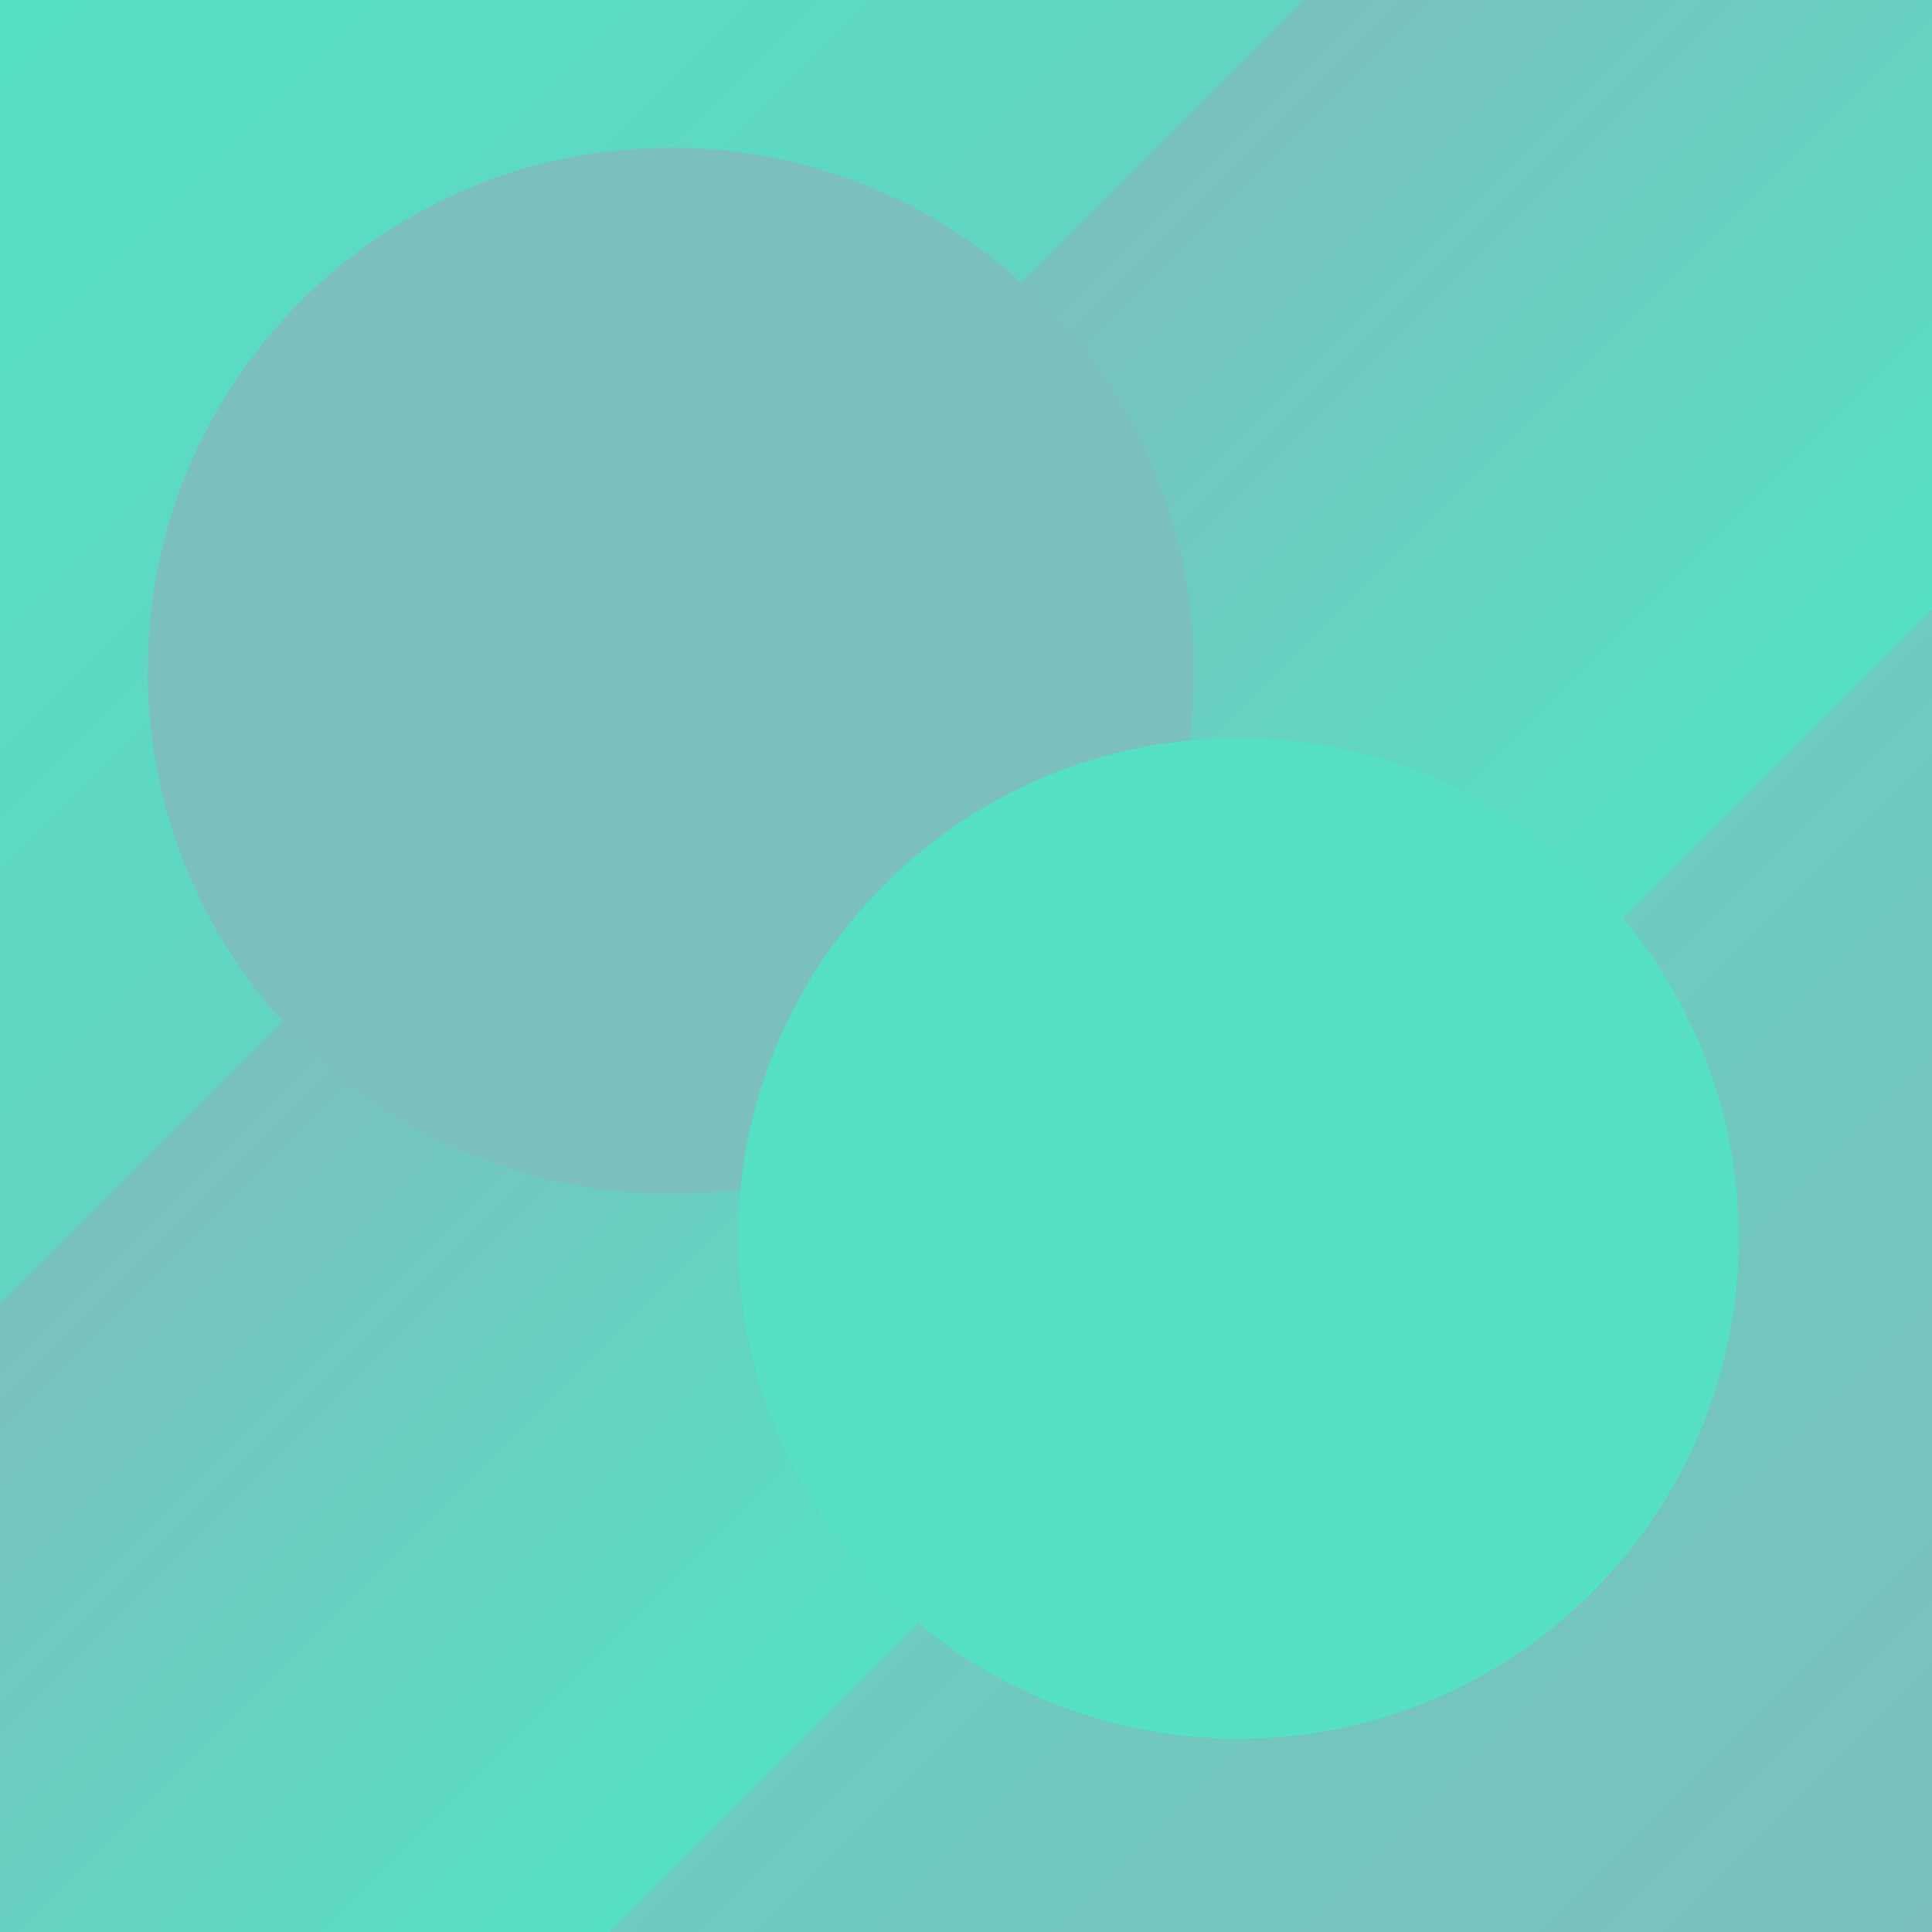
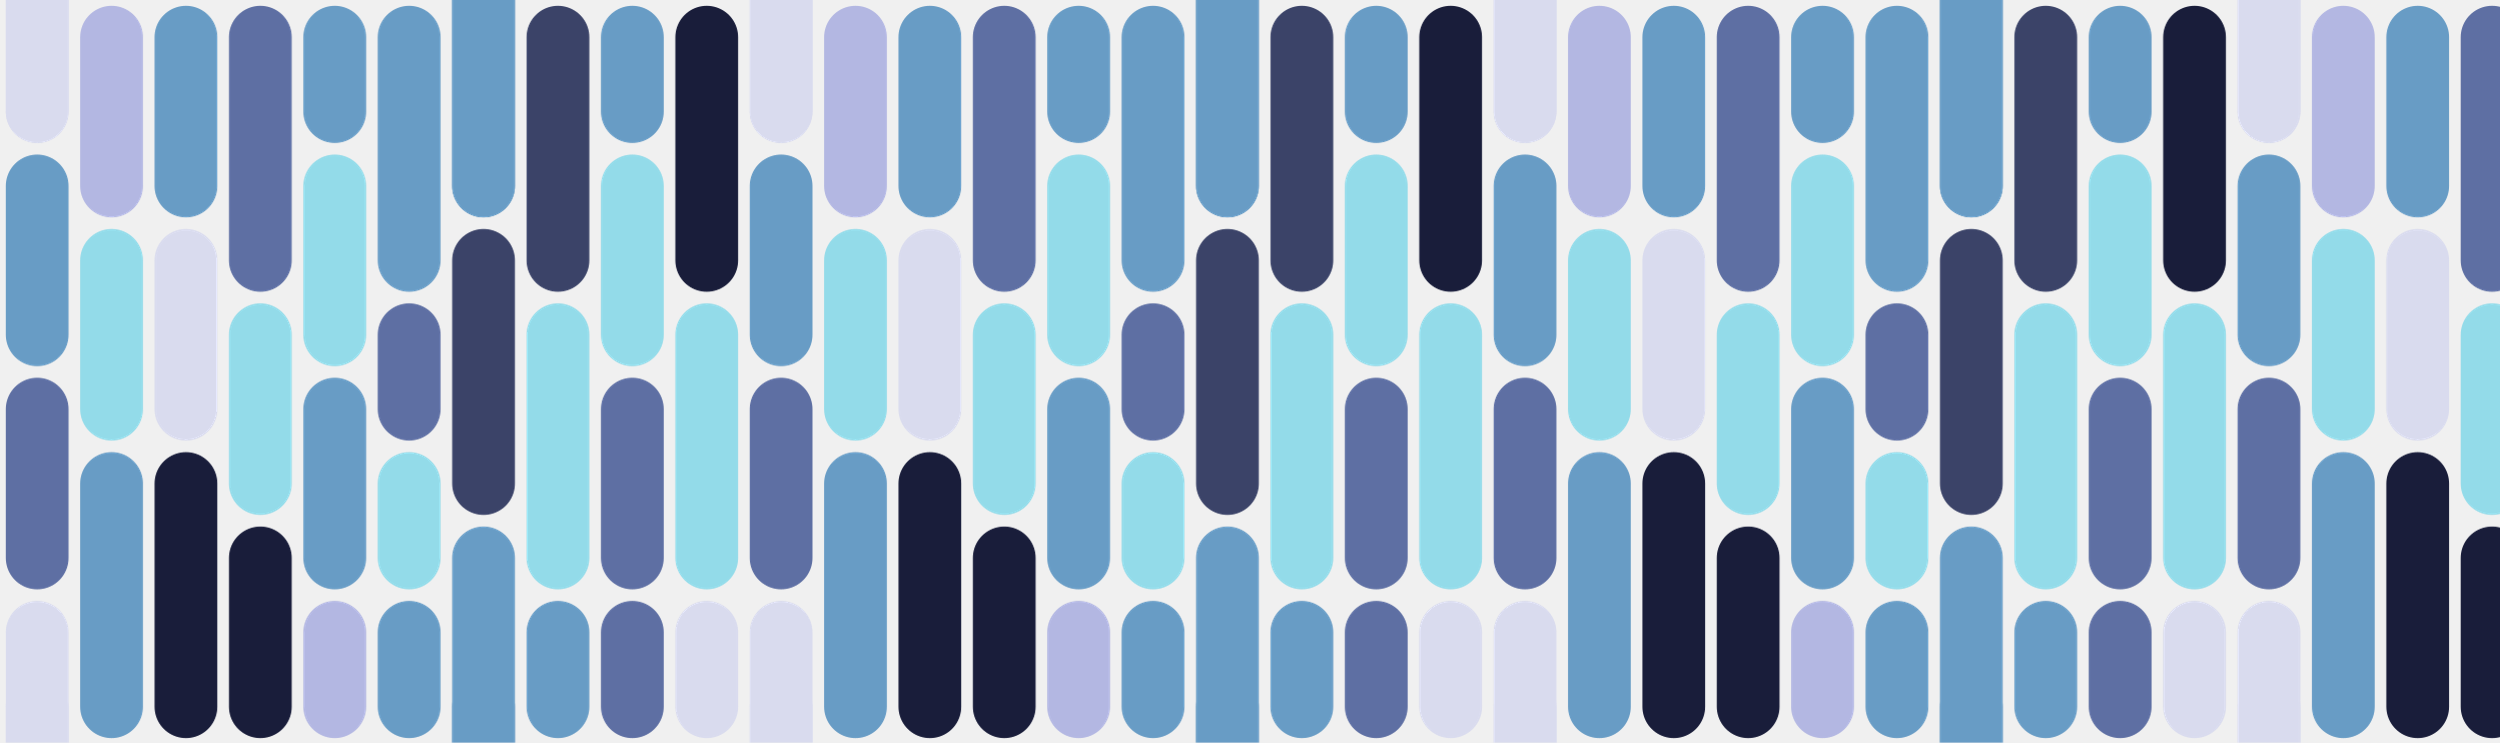
- <svg xmlns="http://www.w3.org/2000/svg" width="1000" zoomAndPan="magnify" viewBox="0 0 750 750" height="1000" preserveAspectRatio="xMidYMid meet" version="1.2">
+ <svg xmlns="http://www.w3.org/2000/svg" style="margin:auto;background:rgba(NaN, NaN, NaN, 0);display:block;z-index:1;position:relative" width="1084" height="322" preserveAspectRatio="xMidYMid" viewBox="0 0 1084 322">
  <defs>
-     <linearGradient x1="0" gradientTransform="matrix(0.75,0,0,0.75,0.00000265,0.00002)" y1="0" x2="1000" gradientUnits="userSpaceOnUse" y2="1000" id="91d516d6dc">
-       <stop style="stop-color:#56e0c4;stop-opacity:1;" offset="0" />
-       <stop style="stop-color:#56e0c4;stop-opacity:1;" offset="0.016" />
-       <stop style="stop-color:#57dfc4;stop-opacity:1;" offset="0.031" />
-       <stop style="stop-color:#57dfc4;stop-opacity:1;" offset="0.047" />
-       <stop style="stop-color:#58dec4;stop-opacity:1;" offset="0.062" />
-       <stop style="stop-color:#59dec4;stop-opacity:1;" offset="0.078" />
-       <stop style="stop-color:#59ddc4;stop-opacity:1;" offset="0.094" />
-       <stop style="stop-color:#5addc4;stop-opacity:1;" offset="0.109" />
-       <stop style="stop-color:#5adcc3;stop-opacity:1;" offset="0.125" />
-       <stop style="stop-color:#5bdcc3;stop-opacity:1;" offset="0.141" />
-       <stop style="stop-color:#5bdbc3;stop-opacity:1;" offset="0.156" />
-       <stop style="stop-color:#5cdac3;stop-opacity:1;" offset="0.172" />
-       <stop style="stop-color:#5ddac3;stop-opacity:1;" offset="0.188" />
-       <stop style="stop-color:#5dd9c3;stop-opacity:1;" offset="0.203" />
-       <stop style="stop-color:#5ed9c3;stop-opacity:1;" offset="0.219" />
-       <stop style="stop-color:#5ed8c3;stop-opacity:1;" offset="0.234" />
-       <stop style="stop-color:#5fd8c3;stop-opacity:1;" offset="0.25" />
-       <stop style="stop-color:#5fd7c3;stop-opacity:1;" offset="0.266" />
-       <stop style="stop-color:#60d7c3;stop-opacity:1;" offset="0.281" />
-       <stop style="stop-color:#61d6c3;stop-opacity:1;" offset="0.297" />
-       <stop style="stop-color:#61d6c3;stop-opacity:1;" offset="0.312" />
-       <stop style="stop-color:#62d5c2;stop-opacity:1;" offset="0.328" />
-       <stop style="stop-color:#62d5c2;stop-opacity:1;" offset="0.344" />
-       <stop style="stop-color:#63d4c2;stop-opacity:1;" offset="0.359" />
-       <stop style="stop-color:#64d4c2;stop-opacity:1;" offset="0.375" />
-       <stop style="stop-color:#64d3c2;stop-opacity:1;" offset="0.391" />
-       <stop style="stop-color:#65d3c2;stop-opacity:1;" offset="0.406" />
-       <stop style="stop-color:#65d2c2;stop-opacity:1;" offset="0.422" />
-       <stop style="stop-color:#66d2c2;stop-opacity:1;" offset="0.438" />
-       <stop style="stop-color:#66d1c2;stop-opacity:1;" offset="0.453" />
-       <stop style="stop-color:#67d1c2;stop-opacity:1;" offset="0.469" />
-       <stop style="stop-color:#68d0c2;stop-opacity:1;" offset="0.484" />
-       <stop style="stop-color:#68d0c2;stop-opacity:1;" offset="0.5" />
-       <stop style="stop-color:#69cfc2;stop-opacity:1;" offset="0.516" />
-       <stop style="stop-color:#69cfc1;stop-opacity:1;" offset="0.531" />
-       <stop style="stop-color:#6acec1;stop-opacity:1;" offset="0.547" />
-       <stop style="stop-color:#6acec1;stop-opacity:1;" offset="0.562" />
-       <stop style="stop-color:#6bcdc1;stop-opacity:1;" offset="0.578" />
-       <stop style="stop-color:#6ccdc1;stop-opacity:1;" offset="0.594" />
-       <stop style="stop-color:#6cccc1;stop-opacity:1;" offset="0.609" />
-       <stop style="stop-color:#6dccc1;stop-opacity:1;" offset="0.625" />
-       <stop style="stop-color:#6dcbc1;stop-opacity:1;" offset="0.641" />
-       <stop style="stop-color:#6ecbc1;stop-opacity:1;" offset="0.656" />
-       <stop style="stop-color:#6ecac1;stop-opacity:1;" offset="0.672" />
-       <stop style="stop-color:#6fcac1;stop-opacity:1;" offset="0.688" />
-       <stop style="stop-color:#70c9c1;stop-opacity:1;" offset="0.703" />
-       <stop style="stop-color:#70c9c0;stop-opacity:1;" offset="0.719" />
-       <stop style="stop-color:#71c8c0;stop-opacity:1;" offset="0.734" />
-       <stop style="stop-color:#71c7c0;stop-opacity:1;" offset="0.75" />
-       <stop style="stop-color:#72c7c0;stop-opacity:1;" offset="0.766" />
-       <stop style="stop-color:#73c6c0;stop-opacity:1;" offset="0.781" />
-       <stop style="stop-color:#73c6c0;stop-opacity:1;" offset="0.797" />
-       <stop style="stop-color:#74c5c0;stop-opacity:1;" offset="0.812" />
-       <stop style="stop-color:#74c5c0;stop-opacity:1;" offset="0.828" />
-       <stop style="stop-color:#75c4c0;stop-opacity:1;" offset="0.844" />
-       <stop style="stop-color:#75c4c0;stop-opacity:1;" offset="0.859" />
-       <stop style="stop-color:#76c3c0;stop-opacity:1;" offset="0.875" />
-       <stop style="stop-color:#77c3c0;stop-opacity:1;" offset="0.891" />
-       <stop style="stop-color:#77c2c0;stop-opacity:1;" offset="0.906" />
-       <stop style="stop-color:#78c2bf;stop-opacity:1;" offset="0.922" />
-       <stop style="stop-color:#78c1bf;stop-opacity:1;" offset="0.938" />
-       <stop style="stop-color:#79c1bf;stop-opacity:1;" offset="0.953" />
-       <stop style="stop-color:#79c0bf;stop-opacity:1;" offset="0.969" />
-       <stop style="stop-color:#7ac0bf;stop-opacity:1;" offset="0.984" />
-       <stop style="stop-color:#7bbfbf;stop-opacity:1;" offset="1" />
-     </linearGradient>
-     <clipPath id="abea7a8156">
-       <path d="M 925.391 61.25 L 76.32 910.32 L -163.859 670.141 L 685.211 -178.93 Z M 925.391 61.25 " />
-     </clipPath>
-     <clipPath id="b69a1bf5c0">
-       <path d="M 900.465 86.176 L 101.684 884.957 C 87.918 898.723 65.598 898.723 51.832 884.957 L -138.496 694.629 C -152.262 680.863 -152.262 658.543 -138.496 644.777 L 660.285 -154.004 C 674.051 -167.77 696.371 -167.77 710.137 -154.004 L 900.465 36.324 C 914.23 50.09 914.23 72.41 900.465 86.176 Z M 900.465 86.176 " />
-     </clipPath>
-     <clipPath id="7a8b0ffbed">
-       <path d="M 925.391 61.25 L 76.32 910.32 L -163.859 670.141 L 685.211 -178.93 Z M 925.391 61.25 " />
-     </clipPath>
-     <clipPath id="743b690409">
-       <path d="M 925.391 61.25 L 76.758 909.883 L -163.418 669.703 L 685.211 -178.93 Z M 925.391 61.25 " />
-     </clipPath>
-     <linearGradient x1="452.266" gradientTransform="matrix(-0.938199,0.938199,-0.938199,-0.938199,925.3907,61.25032)" y1="-273.587" x2="452.266" gradientUnits="userSpaceOnUse" y2="525.816" id="b6a7777231">
-       <stop style="stop-color:#56e0c4;stop-opacity:1;" offset="0" />
-       <stop style="stop-color:#56e0c4;stop-opacity:1;" offset="0.25" />
-       <stop style="stop-color:#56e0c4;stop-opacity:1;" offset="0.312" />
-       <stop style="stop-color:#56e0c4;stop-opacity:1;" offset="0.344" />
-       <stop style="stop-color:#57dfc4;stop-opacity:1;" offset="0.352" />
-       <stop style="stop-color:#57dfc4;stop-opacity:1;" offset="0.359" />
-       <stop style="stop-color:#58dec4;stop-opacity:1;" offset="0.367" />
-       <stop style="stop-color:#59ddc4;stop-opacity:1;" offset="0.375" />
-       <stop style="stop-color:#5adcc4;stop-opacity:1;" offset="0.383" />
-       <stop style="stop-color:#5bdbc3;stop-opacity:1;" offset="0.391" />
-       <stop style="stop-color:#5cdbc3;stop-opacity:1;" offset="0.398" />
-       <stop style="stop-color:#5ddac3;stop-opacity:1;" offset="0.406" />
-       <stop style="stop-color:#5ed9c3;stop-opacity:1;" offset="0.414" />
-       <stop style="stop-color:#5fd8c3;stop-opacity:1;" offset="0.422" />
-       <stop style="stop-color:#60d7c3;stop-opacity:1;" offset="0.43" />
-       <stop style="stop-color:#60d7c3;stop-opacity:1;" offset="0.438" />
-       <stop style="stop-color:#61d6c3;stop-opacity:1;" offset="0.445" />
-       <stop style="stop-color:#62d5c2;stop-opacity:1;" offset="0.453" />
-       <stop style="stop-color:#63d4c2;stop-opacity:1;" offset="0.461" />
-       <stop style="stop-color:#64d3c2;stop-opacity:1;" offset="0.469" />
-       <stop style="stop-color:#65d2c2;stop-opacity:1;" offset="0.477" />
-       <stop style="stop-color:#66d2c2;stop-opacity:1;" offset="0.484" />
-       <stop style="stop-color:#67d1c2;stop-opacity:1;" offset="0.492" />
-       <stop style="stop-color:#68d0c2;stop-opacity:1;" offset="0.5" />
-       <stop style="stop-color:#69cfc2;stop-opacity:1;" offset="0.508" />
-       <stop style="stop-color:#6acec1;stop-opacity:1;" offset="0.516" />
-       <stop style="stop-color:#6acec1;stop-opacity:1;" offset="0.523" />
-       <stop style="stop-color:#6bcdc1;stop-opacity:1;" offset="0.531" />
-       <stop style="stop-color:#6cccc1;stop-opacity:1;" offset="0.539" />
-       <stop style="stop-color:#6dcbc1;stop-opacity:1;" offset="0.547" />
-       <stop style="stop-color:#6ecac1;stop-opacity:1;" offset="0.555" />
-       <stop style="stop-color:#6fcac1;stop-opacity:1;" offset="0.562" />
-       <stop style="stop-color:#70c9c1;stop-opacity:1;" offset="0.57" />
-       <stop style="stop-color:#71c8c0;stop-opacity:1;" offset="0.578" />
-       <stop style="stop-color:#72c7c0;stop-opacity:1;" offset="0.586" />
-       <stop style="stop-color:#73c6c0;stop-opacity:1;" offset="0.594" />
-       <stop style="stop-color:#73c6c0;stop-opacity:1;" offset="0.602" />
-       <stop style="stop-color:#74c5c0;stop-opacity:1;" offset="0.609" />
-       <stop style="stop-color:#75c4c0;stop-opacity:1;" offset="0.617" />
-       <stop style="stop-color:#76c3c0;stop-opacity:1;" offset="0.625" />
-       <stop style="stop-color:#77c2c0;stop-opacity:1;" offset="0.633" />
-       <stop style="stop-color:#78c2bf;stop-opacity:1;" offset="0.641" />
-       <stop style="stop-color:#79c1bf;stop-opacity:1;" offset="0.648" />
-       <stop style="stop-color:#7ac0bf;stop-opacity:1;" offset="0.656" />
-       <stop style="stop-color:#7bbfbf;stop-opacity:1;" offset="0.688" />
-       <stop style="stop-color:#7bbfbf;stop-opacity:1;" offset="0.75" />
-       <stop style="stop-color:#7bbfbf;stop-opacity:1;" offset="1" />
-     </linearGradient>
-     <clipPath id="67e7488456">
-       <path d="M 57.375 57.375 L 463.5 57.375 L 463.5 463.5 L 57.375 463.5 Z M 57.375 57.375 " />
-     </clipPath>
-     <clipPath id="6202f49c4f">
-       <path d="M 260.438 57.375 C 148.289 57.375 57.375 148.289 57.375 260.438 C 57.375 372.586 148.289 463.5 260.438 463.5 C 372.586 463.5 463.5 372.586 463.5 260.438 C 463.5 148.289 372.586 57.375 260.438 57.375 Z M 260.438 57.375 " />
-     </clipPath>
-     <clipPath id="dbd08cb824">
-       <path d="M 286.5 286.5 L 675 286.5 L 675 675 L 286.5 675 Z M 286.5 286.5 " />
-     </clipPath>
-     <clipPath id="e83231e802">
-       <path d="M 480.75 286.5 C 373.469 286.5 286.5 373.469 286.5 480.75 C 286.5 588.031 373.469 675 480.75 675 C 588.031 675 675 588.031 675 480.75 C 675 373.469 588.031 286.5 480.75 286.5 Z M 480.75 286.5 " />
-     </clipPath>
-   </defs>
-   <g id="758c5b7388">
-     <rect x="0" width="750" y="0" height="750" style="fill:#ffffff;fill-opacity:1;stroke:none;" />
-     <rect x="0" width="750" y="0" height="750" style="fill:url(#91d516d6dc);stroke:none;" />
-     <g clip-rule="nonzero" clip-path="url(#abea7a8156)">
-       <g clip-rule="nonzero" clip-path="url(#b69a1bf5c0)">
-         <g clip-rule="nonzero" clip-path="url(#7a8b0ffbed)">
-           <g clip-rule="nonzero" clip-path="url(#743b690409)">
-             <path style=" stroke:none;fill-rule:nonzero;fill:url(#b6a7777231);" d="M 1125 375 L 375 -375 L -375 375 L 375 1125 Z M 1125 375 " />
-           </g>
+     <pattern id="pid-0.32277503320149736" x="0" y="0" width="322.56" height="322.56" patternUnits="userSpaceOnUse">
+       <g transform="scale(1.26)">
+         <g>
+           <line x1="12.8" y1="-268.8" x2="12.8" y2="-217.6" stroke="#d9dbee" stroke-width="21.6" stroke-linecap="round" />
+           <line x1="12.8" y1="-12.8" x2="12.8" y2="38.4" stroke="#d9dbee" stroke-width="21.6" stroke-linecap="round" />
+           <line x1="12.8" y1="243.2" x2="12.8" y2="294.4" stroke="#d9dbee" stroke-width="21.6" stroke-linecap="round" />
+           <line x1="12.8" y1="-192" x2="12.8" y2="-140.8" stroke="#689cc5" stroke-width="21.6" stroke-linecap="round" />
+           <line x1="12.8" y1="64" x2="12.8" y2="115.2" stroke="#689cc5" stroke-width="21.6" stroke-linecap="round" />
+           <line x1="12.8" y1="320" x2="12.8" y2="371.2" stroke="#689cc5" stroke-width="21.6" stroke-linecap="round" />
+           <line x1="12.8" y1="-115.2" x2="12.8" y2="-64" stroke="#5e6fa3" stroke-width="21.6" stroke-linecap="round" />
+           <line x1="12.8" y1="140.8" x2="12.8" y2="192" stroke="#5e6fa3" stroke-width="21.6" stroke-linecap="round" />
+           <line x1="12.8" y1="396.8" x2="12.8" y2="448" stroke="#5e6fa3" stroke-width="21.6" stroke-linecap="round" />
+           <line x1="12.8" y1="-38.4" x2="12.8" y2="38.4" stroke="#d9dbee" stroke-width="21.6" stroke-linecap="round" />
+           <line x1="12.8" y1="217.6" x2="12.8" y2="294.4" stroke="#d9dbee" stroke-width="21.6" stroke-linecap="round" />
+           <line x1="12.8" y1="473.6" x2="12.8" y2="550.4" stroke="#d9dbee" stroke-width="21.6" stroke-linecap="round" />
+           <animateTransform attributeName="transform" type="translate" repeatCount="indefinite" dur="50s" keyTimes="0;1" values="0 0;0 256" />
+         </g>
+         <g>
+           <line x1="38.4" y1="-243.2" x2="38.4" y2="-192" stroke="#b3b7e2" stroke-width="21.6" stroke-linecap="round" />
+           <line x1="38.4" y1="12.8" x2="38.4" y2="64" stroke="#b3b7e2" stroke-width="21.6" stroke-linecap="round" />
+           <line x1="38.4" y1="268.8" x2="38.4" y2="320" stroke="#b3b7e2" stroke-width="21.6" stroke-linecap="round" />
+           <line x1="38.4" y1="-166.4" x2="38.4" y2="-115.2" stroke="#93dbe9" stroke-width="21.6" stroke-linecap="round" />
+           <line x1="38.4" y1="89.6" x2="38.4" y2="140.8" stroke="#93dbe9" stroke-width="21.6" stroke-linecap="round" />
+           <line x1="38.4" y1="345.6" x2="38.4" y2="396.8" stroke="#93dbe9" stroke-width="21.6" stroke-linecap="round" />
+           <line x1="38.4" y1="-89.6" x2="38.4" y2="-12.8" stroke="#689cc5" stroke-width="21.6" stroke-linecap="round" />
+           <line x1="38.4" y1="166.4" x2="38.4" y2="243.2" stroke="#689cc5" stroke-width="21.6" stroke-linecap="round" />
+           <line x1="38.4" y1="422.4" x2="38.4" y2="499.2" stroke="#689cc5" stroke-width="21.6" stroke-linecap="round" />
+           <animateTransform attributeName="transform" type="translate" repeatCount="indefinite" dur="16.667s" keyTimes="0;1" values="0 0;0 -256" />
+         </g>
+         <g>
+           <line x1="64" y1="-243.2" x2="64" y2="-192" stroke="#689cc5" stroke-width="21.6" stroke-linecap="round" />
+           <line x1="64" y1="12.8" x2="64" y2="64" stroke="#689cc5" stroke-width="21.6" stroke-linecap="round" />
+           <line x1="64" y1="268.8" x2="64" y2="320" stroke="#689cc5" stroke-width="21.6" stroke-linecap="round" />
+           <line x1="64" y1="-166.4" x2="64" y2="-115.2" stroke="#d9dbee" stroke-width="21.6" stroke-linecap="round" />
+           <line x1="64" y1="89.6" x2="64" y2="140.8" stroke="#d9dbee" stroke-width="21.6" stroke-linecap="round" />
+           <line x1="64" y1="345.6" x2="64" y2="396.8" stroke="#d9dbee" stroke-width="21.6" stroke-linecap="round" />
+           <line x1="64" y1="-89.6" x2="64" y2="-12.8" stroke="#191d3a" stroke-width="21.6" stroke-linecap="round" />
+           <line x1="64" y1="166.4" x2="64" y2="243.2" stroke="#191d3a" stroke-width="21.6" stroke-linecap="round" />
+           <line x1="64" y1="422.4" x2="64" y2="499.2" stroke="#191d3a" stroke-width="21.6" stroke-linecap="round" />
+           <animateTransform attributeName="transform" type="translate" repeatCount="indefinite" dur="25s" keyTimes="0;1" values="0 0;0 -256" />
+         </g>
+         <g>
+           <line x1="89.6" y1="-243.2" x2="89.6" y2="-166.4" stroke="#5e6fa3" stroke-width="21.6" stroke-linecap="round" />
+           <line x1="89.6" y1="12.8" x2="89.6" y2="89.6" stroke="#5e6fa3" stroke-width="21.6" stroke-linecap="round" />
+           <line x1="89.6" y1="268.8" x2="89.6" y2="345.6" stroke="#5e6fa3" stroke-width="21.6" stroke-linecap="round" />
+           <line x1="89.6" y1="-140.8" x2="89.6" y2="-89.6" stroke="#93dbe9" stroke-width="21.6" stroke-linecap="round" />
+           <line x1="89.6" y1="115.2" x2="89.6" y2="166.4" stroke="#93dbe9" stroke-width="21.6" stroke-linecap="round" />
+           <line x1="89.6" y1="371.2" x2="89.6" y2="422.4" stroke="#93dbe9" stroke-width="21.6" stroke-linecap="round" />
+           <line x1="89.6" y1="-64" x2="89.6" y2="-12.8" stroke="#191d3a" stroke-width="21.6" stroke-linecap="round" />
+           <line x1="89.6" y1="192" x2="89.6" y2="243.2" stroke="#191d3a" stroke-width="21.6" stroke-linecap="round" />
+           <line x1="89.6" y1="448" x2="89.6" y2="499.2" stroke="#191d3a" stroke-width="21.6" stroke-linecap="round" />
+           <animateTransform attributeName="transform" type="translate" repeatCount="indefinite" dur="16.667s" keyTimes="0;1" values="0 0;0 -256" />
+         </g>
+         <g>
+           <line x1="115.2" y1="-243.2" x2="115.2" y2="-217.6" stroke="#689cc5" stroke-width="21.6" stroke-linecap="round" />
+           <line x1="115.2" y1="12.8" x2="115.2" y2="38.4" stroke="#689cc5" stroke-width="21.6" stroke-linecap="round" />
+           <line x1="115.2" y1="268.8" x2="115.2" y2="294.4" stroke="#689cc5" stroke-width="21.6" stroke-linecap="round" />
+           <line x1="115.2" y1="-192" x2="115.2" y2="-140.8" stroke="#93dbe9" stroke-width="21.6" stroke-linecap="round" />
+           <line x1="115.2" y1="64" x2="115.2" y2="115.2" stroke="#93dbe9" stroke-width="21.6" stroke-linecap="round" />
+           <line x1="115.2" y1="320" x2="115.2" y2="371.2" stroke="#93dbe9" stroke-width="21.6" stroke-linecap="round" />
+           <line x1="115.2" y1="-115.2" x2="115.2" y2="-64" stroke="#689cc5" stroke-width="21.6" stroke-linecap="round" />
+           <line x1="115.2" y1="140.8" x2="115.2" y2="192" stroke="#689cc5" stroke-width="21.6" stroke-linecap="round" />
+           <line x1="115.2" y1="396.8" x2="115.2" y2="448" stroke="#689cc5" stroke-width="21.6" stroke-linecap="round" />
+           <line x1="115.2" y1="-38.4" x2="115.2" y2="-12.8" stroke="#b3b7e2" stroke-width="21.6" stroke-linecap="round" />
+           <line x1="115.2" y1="217.6" x2="115.2" y2="243.2" stroke="#b3b7e2" stroke-width="21.6" stroke-linecap="round" />
+           <line x1="115.2" y1="473.6" x2="115.2" y2="499.2" stroke="#b3b7e2" stroke-width="21.6" stroke-linecap="round" />
+           <animateTransform attributeName="transform" type="translate" repeatCount="indefinite" dur="25s" keyTimes="0;1" values="0 0;0 256" />
+         </g>
+         <g>
+           <line x1="140.8" y1="-243.2" x2="140.8" y2="-166.4" stroke="#689cc5" stroke-width="21.6" stroke-linecap="round" />
+           <line x1="140.8" y1="12.8" x2="140.8" y2="89.6" stroke="#689cc5" stroke-width="21.6" stroke-linecap="round" />
+           <line x1="140.8" y1="268.8" x2="140.8" y2="345.6" stroke="#689cc5" stroke-width="21.6" stroke-linecap="round" />
+           <line x1="140.8" y1="-140.8" x2="140.8" y2="-115.2" stroke="#5e6fa3" stroke-width="21.6" stroke-linecap="round" />
+           <line x1="140.8" y1="115.2" x2="140.8" y2="140.8" stroke="#5e6fa3" stroke-width="21.6" stroke-linecap="round" />
+           <line x1="140.8" y1="371.2" x2="140.8" y2="396.8" stroke="#5e6fa3" stroke-width="21.6" stroke-linecap="round" />
+           <line x1="140.8" y1="-89.6" x2="140.8" y2="-64" stroke="#93dbe9" stroke-width="21.6" stroke-linecap="round" />
+           <line x1="140.8" y1="166.4" x2="140.8" y2="192" stroke="#93dbe9" stroke-width="21.6" stroke-linecap="round" />
+           <line x1="140.8" y1="422.4" x2="140.8" y2="448" stroke="#93dbe9" stroke-width="21.6" stroke-linecap="round" />
+           <line x1="140.8" y1="-38.4" x2="140.8" y2="-12.8" stroke="#689cc5" stroke-width="21.6" stroke-linecap="round" />
+           <line x1="140.8" y1="217.6" x2="140.8" y2="243.2" stroke="#689cc5" stroke-width="21.6" stroke-linecap="round" />
+           <line x1="140.8" y1="473.6" x2="140.8" y2="499.2" stroke="#689cc5" stroke-width="21.6" stroke-linecap="round" />
+           <animateTransform attributeName="transform" type="translate" repeatCount="indefinite" dur="50s" keyTimes="0;1" values="0 0;0 256" />
+         </g>
+         <g>
+           <line x1="166.4" y1="-268.8" x2="166.4" y2="-192" stroke="#689cc5" stroke-width="21.6" stroke-linecap="round" />
+           <line x1="166.4" y1="-12.8" x2="166.4" y2="64" stroke="#689cc5" stroke-width="21.6" stroke-linecap="round" />
+           <line x1="166.4" y1="243.2" x2="166.4" y2="320" stroke="#689cc5" stroke-width="21.6" stroke-linecap="round" />
+           <line x1="166.4" y1="-166.4" x2="166.4" y2="-89.6" stroke="#3b4368" stroke-width="21.6" stroke-linecap="round" />
+           <line x1="166.4" y1="89.6" x2="166.4" y2="166.4" stroke="#3b4368" stroke-width="21.6" stroke-linecap="round" />
+           <line x1="166.4" y1="345.6" x2="166.4" y2="422.4" stroke="#3b4368" stroke-width="21.6" stroke-linecap="round" />
+           <line x1="166.4" y1="-64" x2="166.4" y2="64" stroke="#689cc5" stroke-width="21.6" stroke-linecap="round" />
+           <line x1="166.4" y1="192" x2="166.4" y2="320" stroke="#689cc5" stroke-width="21.6" stroke-linecap="round" />
+           <line x1="166.4" y1="448" x2="166.4" y2="576" stroke="#689cc5" stroke-width="21.6" stroke-linecap="round" />
+           <animateTransform attributeName="transform" type="translate" repeatCount="indefinite" dur="50s" keyTimes="0;1" values="0 0;0 -256" />
+         </g>
+         <g>
+           <line x1="192" y1="-243.2" x2="192" y2="-166.4" stroke="#3b4368" stroke-width="21.6" stroke-linecap="round" />
+           <line x1="192" y1="12.8" x2="192" y2="89.6" stroke="#3b4368" stroke-width="21.6" stroke-linecap="round" />
+           <line x1="192" y1="268.8" x2="192" y2="345.6" stroke="#3b4368" stroke-width="21.6" stroke-linecap="round" />
+           <line x1="192" y1="-140.8" x2="192" y2="-64" stroke="#93dbe9" stroke-width="21.6" stroke-linecap="round" />
+           <line x1="192" y1="115.2" x2="192" y2="192" stroke="#93dbe9" stroke-width="21.6" stroke-linecap="round" />
+           <line x1="192" y1="371.2" x2="192" y2="448" stroke="#93dbe9" stroke-width="21.6" stroke-linecap="round" />
+           <line x1="192" y1="-38.4" x2="192" y2="-12.8" stroke="#689cc5" stroke-width="21.6" stroke-linecap="round" />
+           <line x1="192" y1="217.6" x2="192" y2="243.2" stroke="#689cc5" stroke-width="21.6" stroke-linecap="round" />
+           <line x1="192" y1="473.6" x2="192" y2="499.2" stroke="#689cc5" stroke-width="21.6" stroke-linecap="round" />
+           <animateTransform attributeName="transform" type="translate" repeatCount="indefinite" dur="16.667s" keyTimes="0;1" values="0 0;0 -256" />
+         </g>
+         <g>
+           <line x1="217.6" y1="-243.2" x2="217.6" y2="-217.6" stroke="#689cc5" stroke-width="21.6" stroke-linecap="round" />
+           <line x1="217.6" y1="12.8" x2="217.6" y2="38.4" stroke="#689cc5" stroke-width="21.6" stroke-linecap="round" />
+           <line x1="217.6" y1="268.8" x2="217.6" y2="294.4" stroke="#689cc5" stroke-width="21.6" stroke-linecap="round" />
+           <line x1="217.6" y1="-192" x2="217.6" y2="-140.8" stroke="#93dbe9" stroke-width="21.6" stroke-linecap="round" />
+           <line x1="217.6" y1="64" x2="217.6" y2="115.2" stroke="#93dbe9" stroke-width="21.6" stroke-linecap="round" />
+           <line x1="217.6" y1="320" x2="217.6" y2="371.2" stroke="#93dbe9" stroke-width="21.6" stroke-linecap="round" />
+           <line x1="217.6" y1="-115.2" x2="217.6" y2="-64" stroke="#5e6fa3" stroke-width="21.6" stroke-linecap="round" />
+           <line x1="217.6" y1="140.8" x2="217.6" y2="192" stroke="#5e6fa3" stroke-width="21.6" stroke-linecap="round" />
+           <line x1="217.6" y1="396.8" x2="217.6" y2="448" stroke="#5e6fa3" stroke-width="21.6" stroke-linecap="round" />
+           <line x1="217.6" y1="-38.4" x2="217.6" y2="-12.8" stroke="#5e6fa3" stroke-width="21.6" stroke-linecap="round" />
+           <line x1="217.6" y1="217.6" x2="217.6" y2="243.2" stroke="#5e6fa3" stroke-width="21.6" stroke-linecap="round" />
+           <line x1="217.6" y1="473.6" x2="217.6" y2="499.2" stroke="#5e6fa3" stroke-width="21.6" stroke-linecap="round" />
+           <animateTransform attributeName="transform" type="translate" repeatCount="indefinite" dur="50s" keyTimes="0;1" values="0 0;0 256" />
+         </g>
+         <g>
+           <line x1="243.2" y1="-243.2" x2="243.2" y2="-166.4" stroke="#191d3a" stroke-width="21.6" stroke-linecap="round" />
+           <line x1="243.2" y1="12.8" x2="243.2" y2="89.6" stroke="#191d3a" stroke-width="21.6" stroke-linecap="round" />
+           <line x1="243.2" y1="268.8" x2="243.2" y2="345.6" stroke="#191d3a" stroke-width="21.6" stroke-linecap="round" />
+           <line x1="243.2" y1="-140.8" x2="243.2" y2="-64" stroke="#93dbe9" stroke-width="21.6" stroke-linecap="round" />
+           <line x1="243.2" y1="115.2" x2="243.2" y2="192" stroke="#93dbe9" stroke-width="21.6" stroke-linecap="round" />
+           <line x1="243.2" y1="371.2" x2="243.2" y2="448" stroke="#93dbe9" stroke-width="21.6" stroke-linecap="round" />
+           <line x1="243.2" y1="-38.4" x2="243.2" y2="-12.8" stroke="#d9dbee" stroke-width="21.6" stroke-linecap="round" />
+           <line x1="243.2" y1="217.6" x2="243.2" y2="243.2" stroke="#d9dbee" stroke-width="21.6" stroke-linecap="round" />
+           <line x1="243.2" y1="473.6" x2="243.2" y2="499.2" stroke="#d9dbee" stroke-width="21.6" stroke-linecap="round" />
+           <animateTransform attributeName="transform" type="translate" repeatCount="indefinite" dur="25s" keyTimes="0;1" values="0 0;0 -256" />
        </g>
      </g>
-     </g>
-     <g clip-rule="nonzero" clip-path="url(#67e7488456)">
-       <g clip-rule="nonzero" clip-path="url(#6202f49c4f)">
-         <path style=" stroke:none;fill-rule:nonzero;fill:#7bbfbf;fill-opacity:1;" d="M 57.375 57.375 L 463.5 57.375 L 463.5 463.5 L 57.375 463.5 Z M 57.375 57.375 " />
-       </g>
-     </g>
-     <g clip-rule="nonzero" clip-path="url(#dbd08cb824)">
-       <g clip-rule="nonzero" clip-path="url(#e83231e802)">
-         <path style=" stroke:none;fill-rule:nonzero;fill:#56e0c4;fill-opacity:1;" d="M 286.5 286.5 L 675 286.5 L 675 675 L 286.5 675 Z M 286.5 286.5 " />
-       </g>
-     </g>
-   </g>
+     </pattern>
+   </defs>
+   <rect x="0" y="0" width="1084" height="322" fill="url(#pid-0.32277503320149736)" />
</svg>
